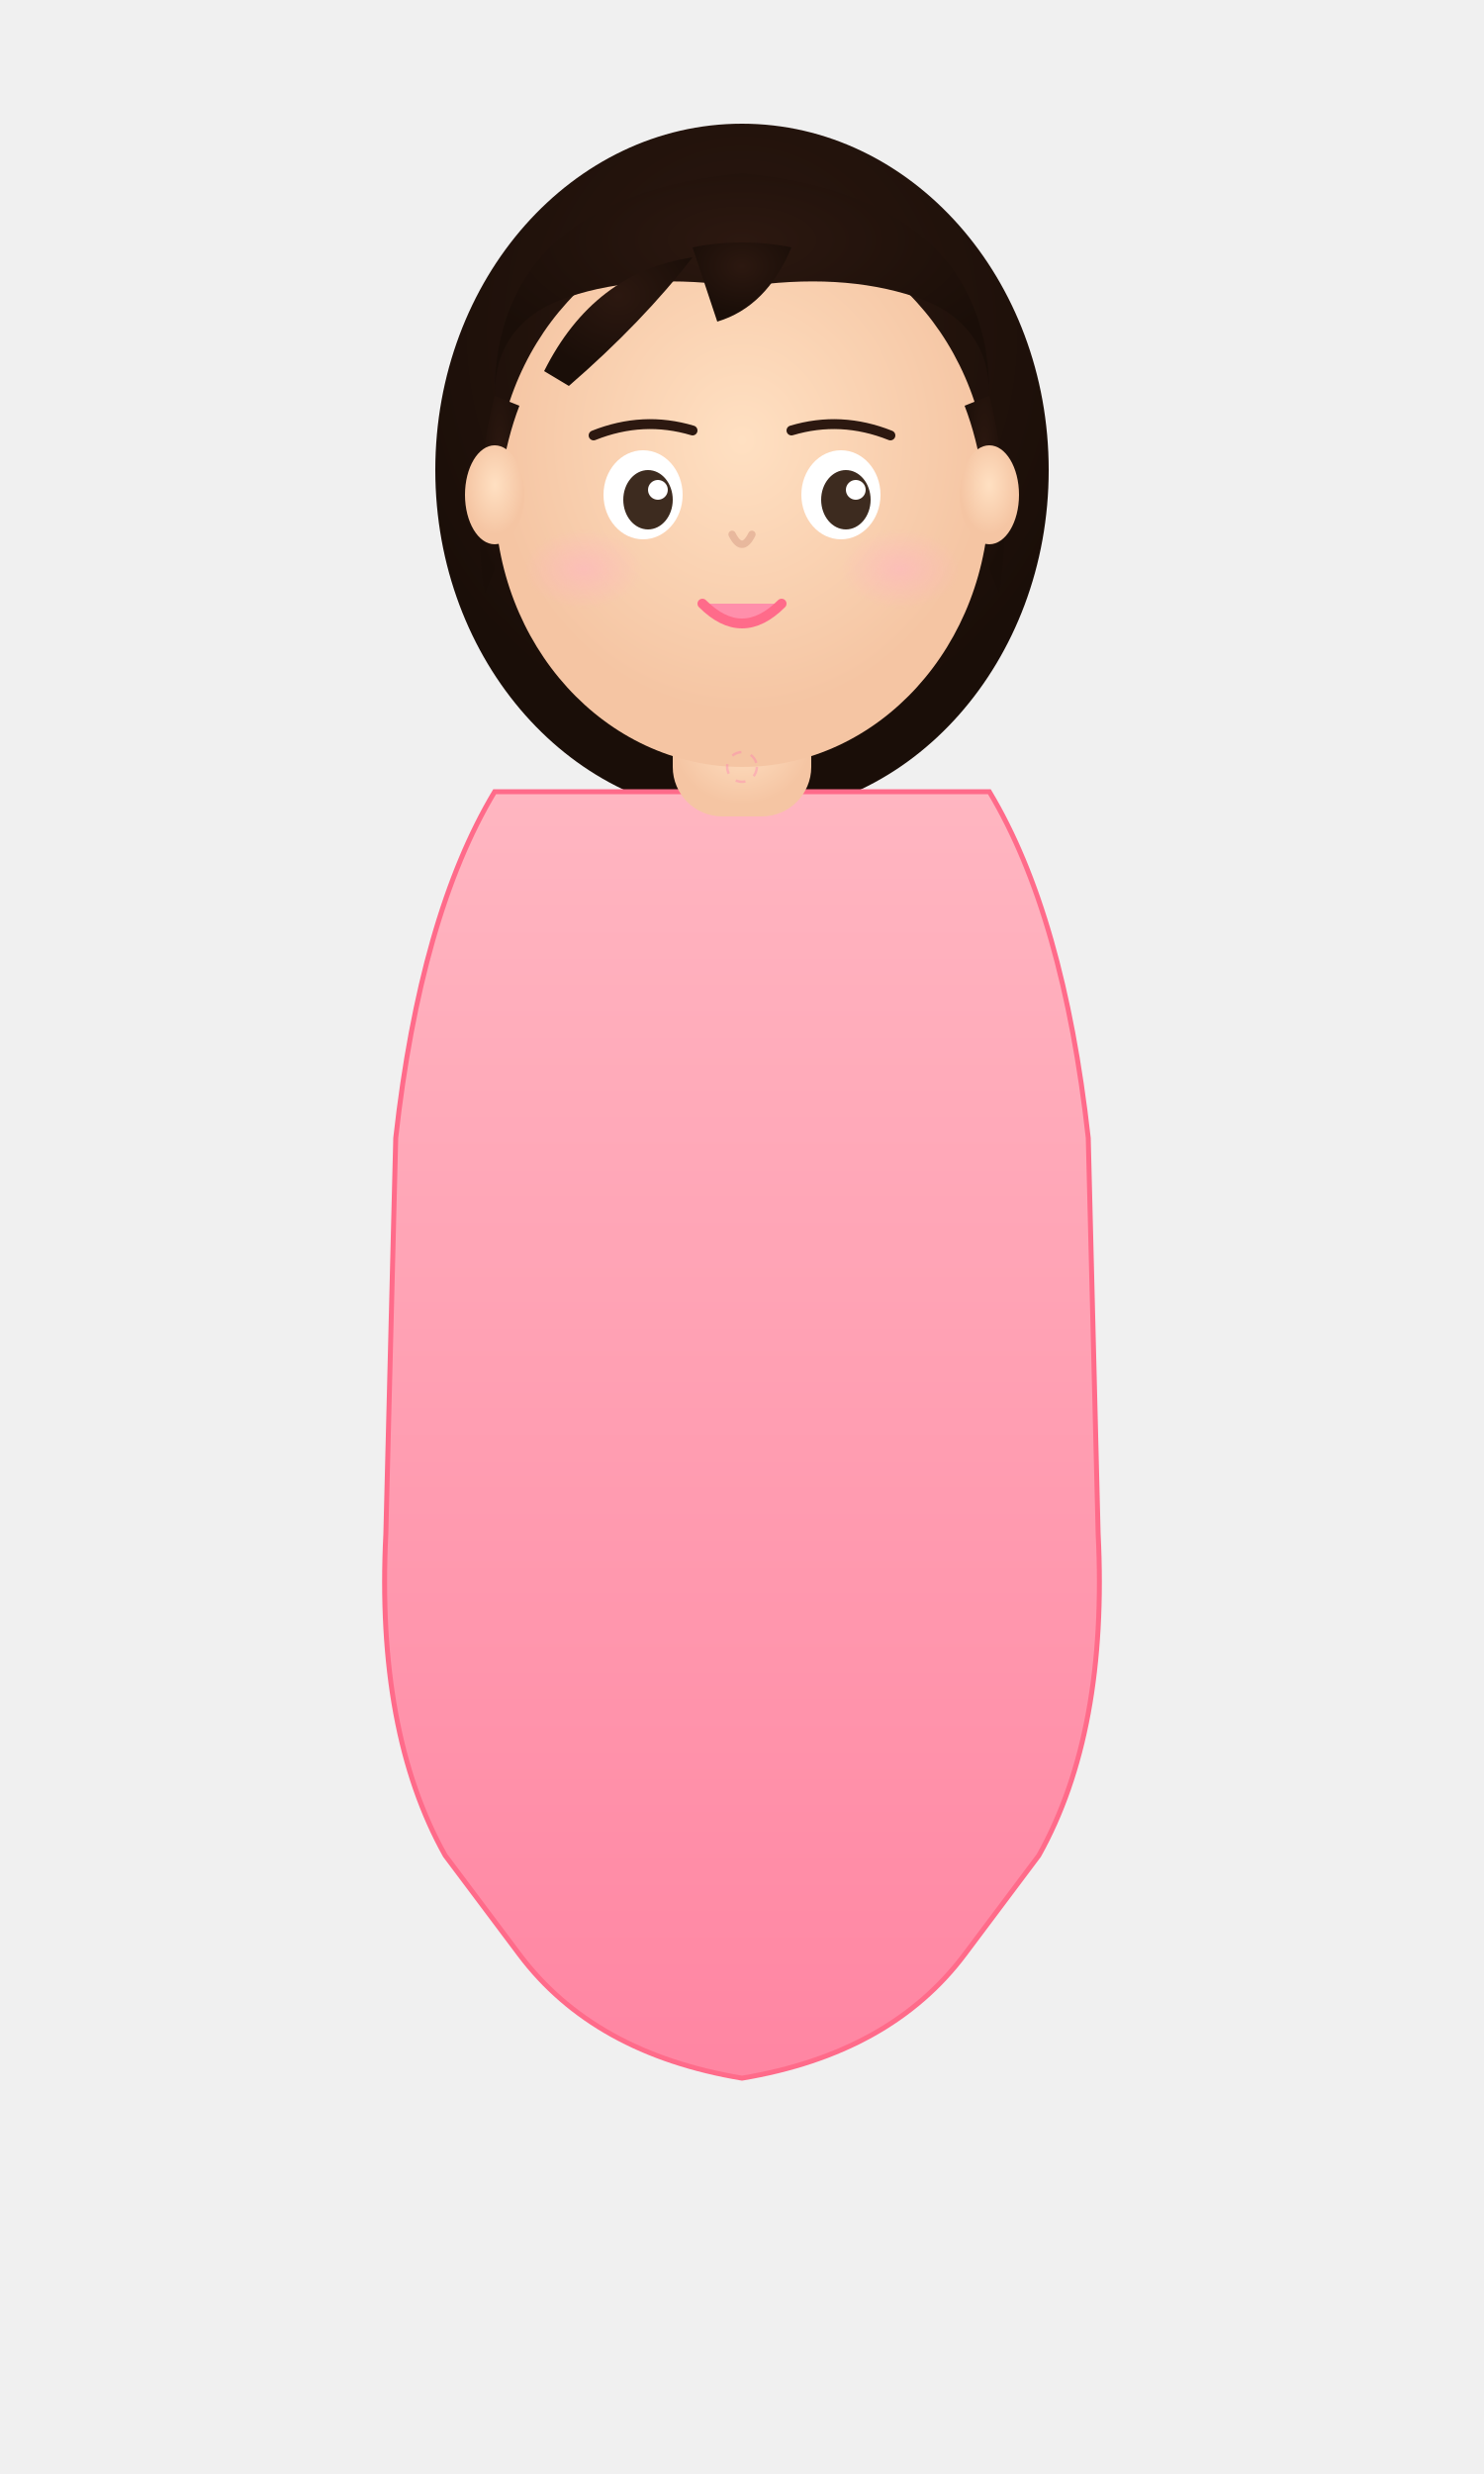
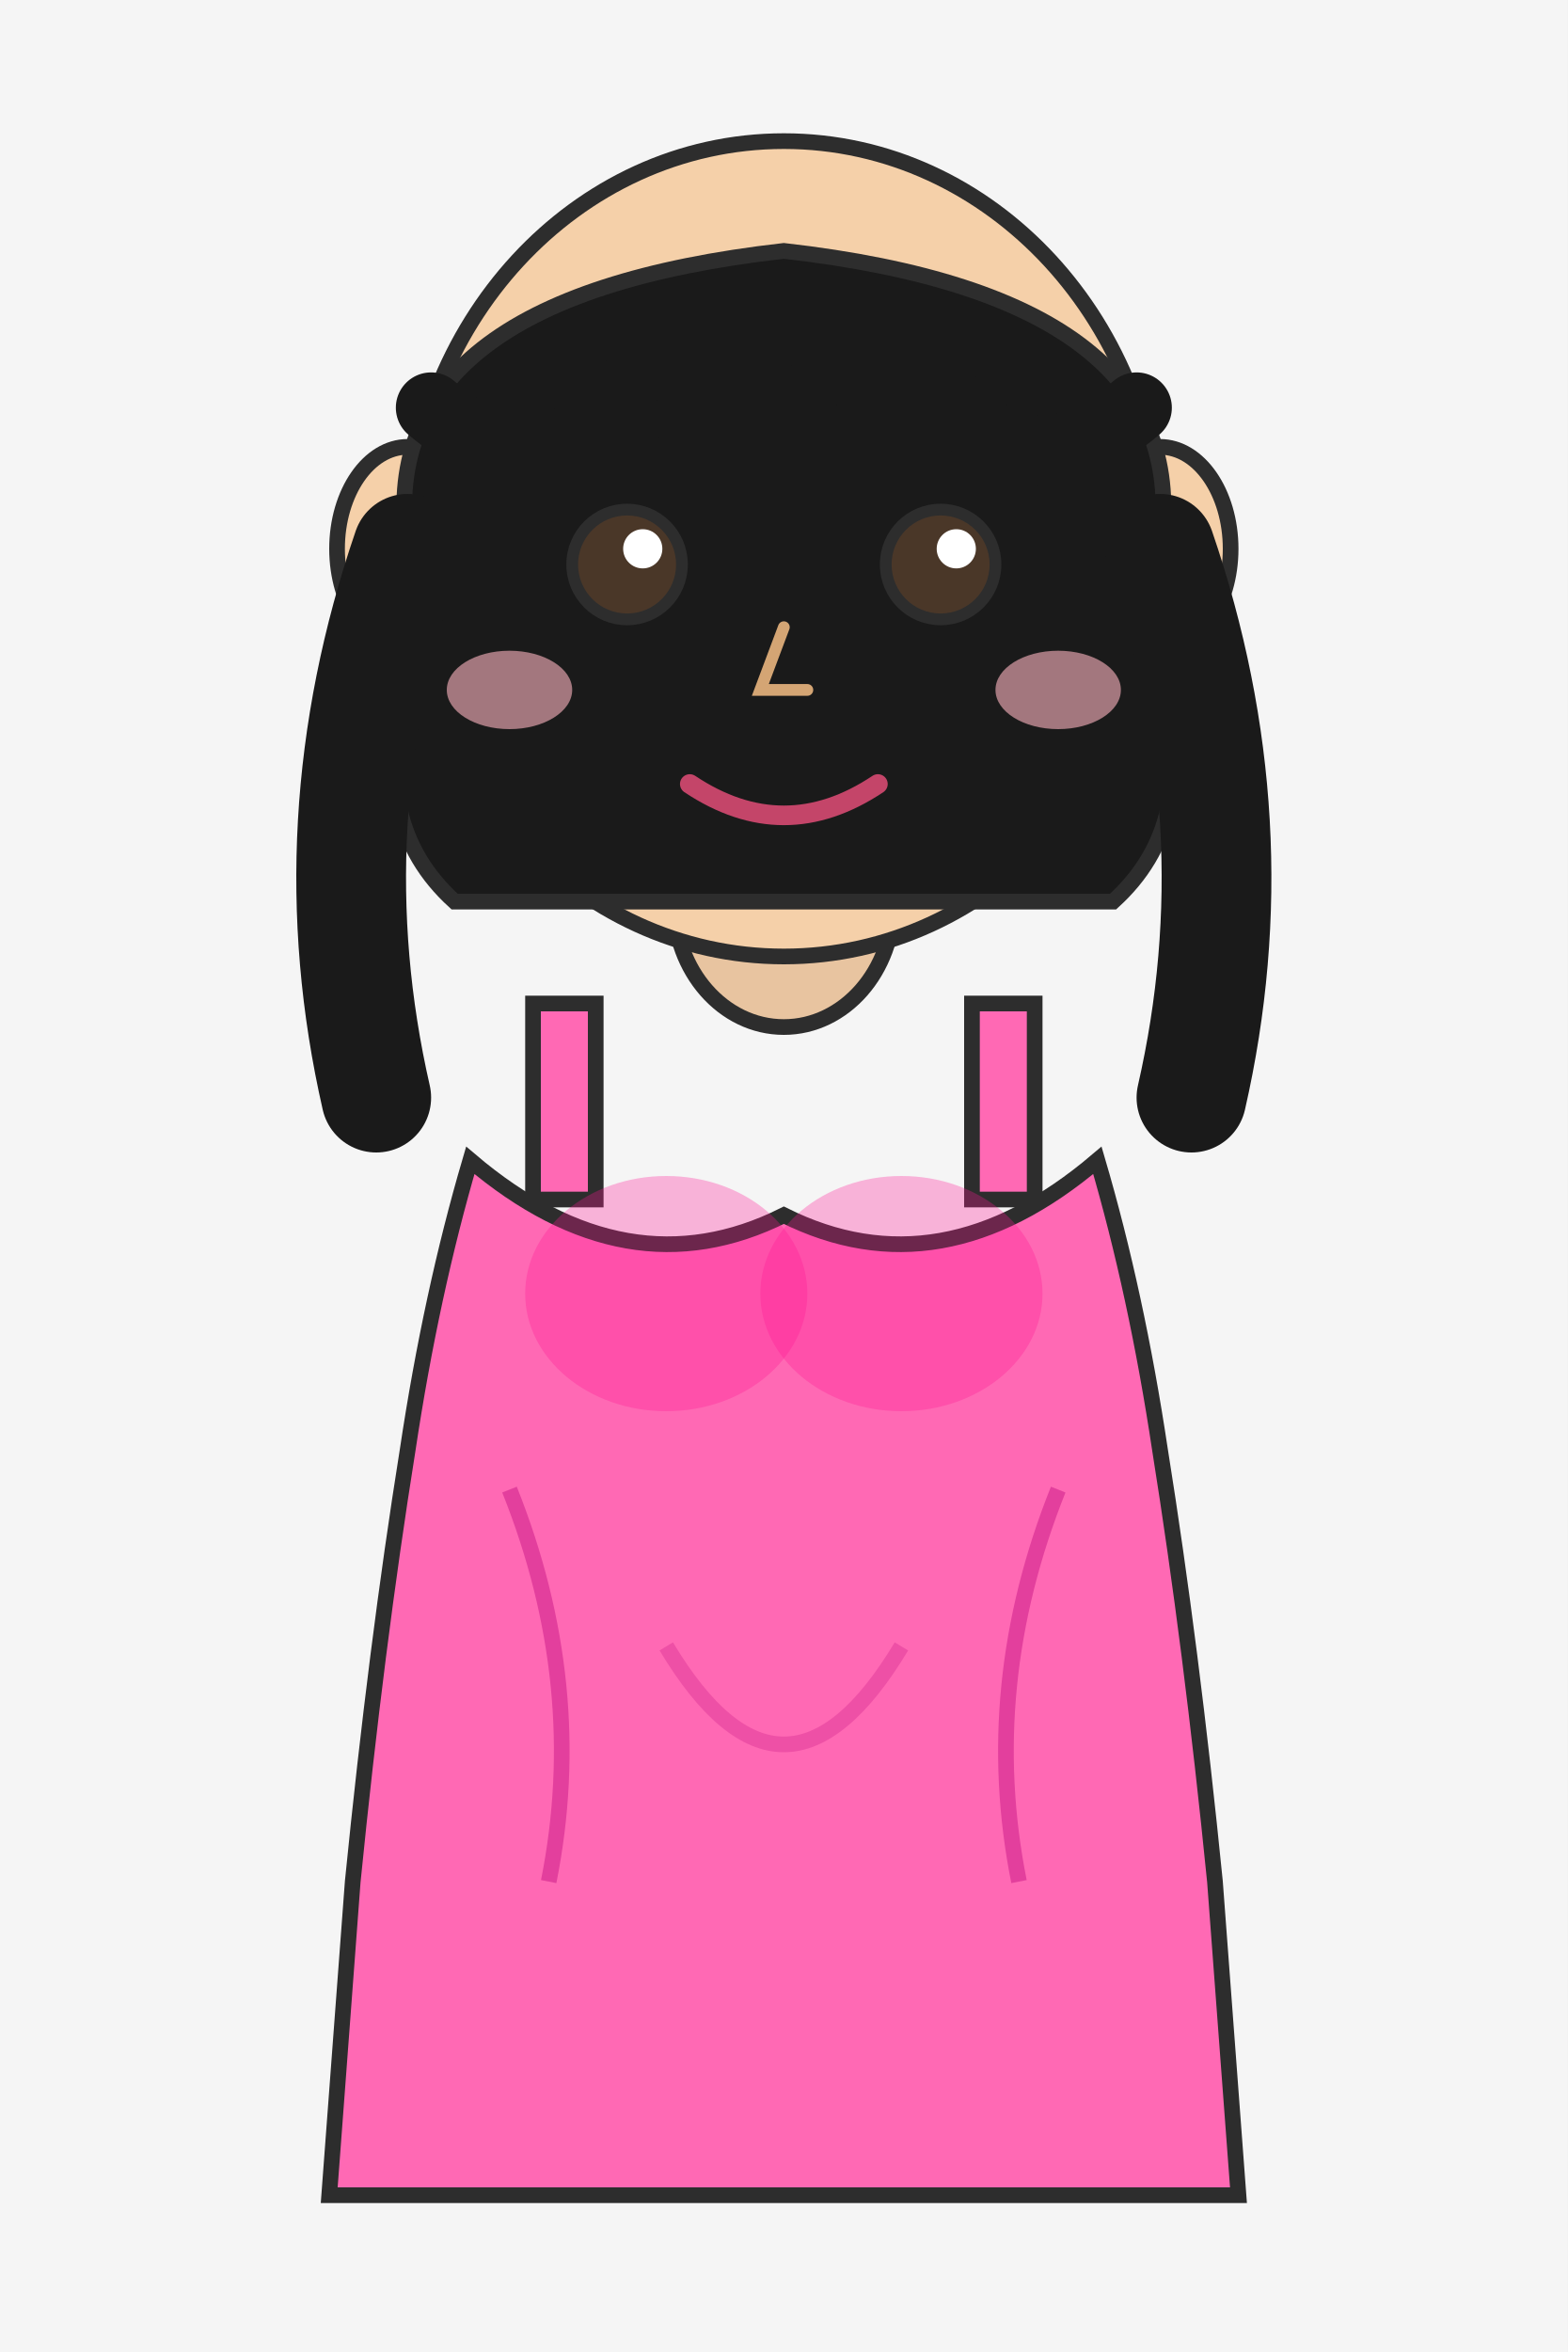
- <svg xmlns="http://www.w3.org/2000/svg" viewBox="0 0 300 500" width="300" height="500">
-   <defs>
-     <radialGradient id="skin" cx="50%" cy="40%" r="50%">
-       <stop offset="0%" stop-color="#FFE0C2" />
-       <stop offset="100%" stop-color="#F5C5A3" />
-     </radialGradient>
-     <radialGradient id="hair" cx="50%" cy="30%" r="60%">
-       <stop offset="0%" stop-color="#2C1810" />
-       <stop offset="100%" stop-color="#1A0E08" />
-     </radialGradient>
-     <radialGradient id="blush" cx="50%" cy="50%" r="50%">
-       <stop offset="0%" stop-color="#FFB6C1" stop-opacity="0.6" />
-       <stop offset="100%" stop-color="#FFB6C1" stop-opacity="0" />
-     </radialGradient>
-     <linearGradient id="dress" x1="0%" y1="0%" x2="0%" y2="100%">
-       <stop offset="0%" stop-color="#FFB6C1" />
-       <stop offset="100%" stop-color="#FF85A2" />
-     </linearGradient>
-   </defs>
-   <ellipse cx="150" cy="95" rx="62" ry="70" fill="url(#hair)" />
-   <path d="M100,160 Q85,185 80,230 L78,310 Q76,350 90,375 L105,395 Q120,415 150,420 Q180,415 195,395 L210,375 Q224,350 222,310 L220,230 Q215,185 200,160 Z" fill="url(#dress)" stroke="#FF6B8A" stroke-width="1" />
-   <rect x="136" y="140" width="28" height="25" rx="10" fill="url(#skin)" />
-   <ellipse cx="150" cy="100" rx="50" ry="55" fill="url(#skin)" />
-   <path d="M100,80 Q100,40 150,35 Q200,40 200,80 Q200,65 185,60 Q170,55 150,58 Q130,55 115,60 Q100,65 100,80Z" fill="url(#hair)" />
-   <path d="M100,80 Q95,100 98,120 L100,115 Q100,95 105,82Z" fill="url(#hair)" />
-   <path d="M200,80 Q205,100 202,120 L200,115 Q200,95 195,82Z" fill="url(#hair)" />
-   <path d="M110,75 Q120,55 140,52 Q130,65 115,78Z" fill="url(#hair)" />
-   <path d="M140,50 Q150,48 160,50 Q155,62 145,65Z" fill="url(#hair)" />
-   <ellipse cx="130" cy="100" rx="8" ry="9" fill="white" />
-   <ellipse cx="170" cy="100" rx="8" ry="9" fill="white" />
-   <ellipse cx="131" cy="101" rx="5" ry="6" fill="#3D2B1F" />
-   <ellipse cx="171" cy="101" rx="5" ry="6" fill="#3D2B1F" />
-   <circle cx="133" cy="99" r="2" fill="white" />
-   <circle cx="173" cy="99" r="2" fill="white" />
-   <path d="M120,88 Q130,84 140,87" stroke="#2C1810" stroke-width="2" fill="none" stroke-linecap="round" />
-   <path d="M160,87 Q170,84 180,88" stroke="#2C1810" stroke-width="2" fill="none" stroke-linecap="round" />
-   <ellipse cx="118" cy="115" rx="12" ry="8" fill="url(#blush)" />
-   <ellipse cx="182" cy="115" rx="12" ry="8" fill="url(#blush)" />
-   <path d="M142,122 Q150,130 158,122" stroke="#FF6B8A" stroke-width="2" fill="#FF8FAB" stroke-linecap="round" />
-   <path d="M148,108 Q150,112 152,108" stroke="#E8B89D" stroke-width="1.5" fill="none" stroke-linecap="round" />
-   <ellipse cx="100" cy="100" rx="6" ry="10" fill="url(#skin)" />
-   <ellipse cx="200" cy="100" rx="6" ry="10" fill="url(#skin)" />
-   <circle cx="150" cy="155" r="3" fill="none" stroke="#FF69B4" stroke-width="0.5" stroke-dasharray="2,2" opacity="0.3" />
+ <svg xmlns="http://www.w3.org/2000/svg" viewBox="0 0 200 300">
+   <rect width="200" height="300" fill="#f5f5f5" />
+   <ellipse cx="100" cy="115" rx="14" ry="16" fill="#E8C4A0" stroke="#2d2d2d" stroke-width="2" />
+   <circle cx="100" cy="110" r="5" fill="none" id="neckPoint" />
+   <rect x="68" y="128" width="8" height="25" fill="#FF69B4" stroke="#2d2d2d" stroke-width="2" />
+   <rect x="124" y="128" width="8" height="25" fill="#FF69B4" stroke="#2d2d2d" stroke-width="2" />
+   <path d="M 60 148             Q 55 165 52 185            Q 48 210 45 240            L 42 280            L 158 280            L 155 240            Q 152 210 148 185            Q 145 165 140 148            Q 120 165 100 155            Q 80 165 60 148 Z" fill="#FF69B4" stroke="#2d2d2d" stroke-width="2" />
+   <ellipse cx="85" cy="165" rx="18" ry="15" fill="#FF1493" opacity="0.3" />
+   <ellipse cx="115" cy="165" rx="18" ry="15" fill="#FF1493" opacity="0.3" />
+   <path d="M 65 190 Q 75 215 70 240" fill="none" stroke="#C71585" stroke-width="2" opacity="0.5" />
+   <path d="M 135 190 Q 125 215 130 240" fill="none" stroke="#C71585" stroke-width="2" opacity="0.5" />
+   <path d="M 85 210 Q 100 235 115 210" fill="none" stroke="#C71585" stroke-width="2" opacity="0.3" />
+   <ellipse cx="100" cy="70" rx="48" ry="52" fill="#F5D0A9" stroke="#2d2d2d" stroke-width="2" />
+   <ellipse cx="52" cy="70" rx="9" ry="13" fill="#F5D0A9" stroke="#2d2d2d" stroke-width="2" />
+   <ellipse cx="148" cy="70" rx="9" ry="13" fill="#F5D0A9" stroke="#2d2d2d" stroke-width="2" />
+   <path d="M 52 70 Q 47 38 100 32 Q 153 38 148 70 L 148 88 Q 153 105 142 115 L 58 115 Q 47 105 52 88 Z" fill="#1a1a1a" stroke="#2d2d2d" stroke-width="2" />
+   <path d="M 55 52 Q 68 63 78 52 Q 89 63 100 52 Q 111 63 122 52 Q 132 63 145 52" fill="none" stroke="#1a1a1a" stroke-width="9" stroke-linecap="round" />
+   <path d="M 52 70 Q 40 105 48 140" fill="none" stroke="#1a1a1a" stroke-width="14" stroke-linecap="round" />
+   <path d="M 148 70 Q 160 105 152 140" fill="none" stroke="#1a1a1a" stroke-width="14" stroke-linecap="round" />
+   <path d="M 72 58 Q 80 55 88 58" fill="none" stroke="#1a1a1a" stroke-width="2" stroke-linecap="round" />
+   <path d="M 112 58 Q 120 55 128 58" fill="none" stroke="#1a1a1a" stroke-width="2" stroke-linecap="round" />
+   <circle cx="80" cy="72" r="7" fill="#4A3728" stroke="#2d2d2d" stroke-width="1.5" />
+   <circle cx="120" cy="72" r="7" fill="#4A3728" stroke="#2d2d2d" stroke-width="1.5" />
+   <circle cx="82" cy="70" r="2.5" fill="white" />
+   <circle cx="122" cy="70" r="2.5" fill="white" />
+   <ellipse cx="65" cy="88" rx="8" ry="5" fill="#FFB6C1" opacity="0.6" />
+   <ellipse cx="135" cy="88" rx="8" ry="5" fill="#FFB6C1" opacity="0.6" />
+   <path d="M 100 80 L 97 88 L 103 88" fill="none" stroke="#D4A574" stroke-width="1.5" stroke-linecap="round" />
+   <path d="M 88 100 Q 100 108 112 100" fill="none" stroke="#C44569" stroke-width="2.5" stroke-linecap="round" />
</svg>
